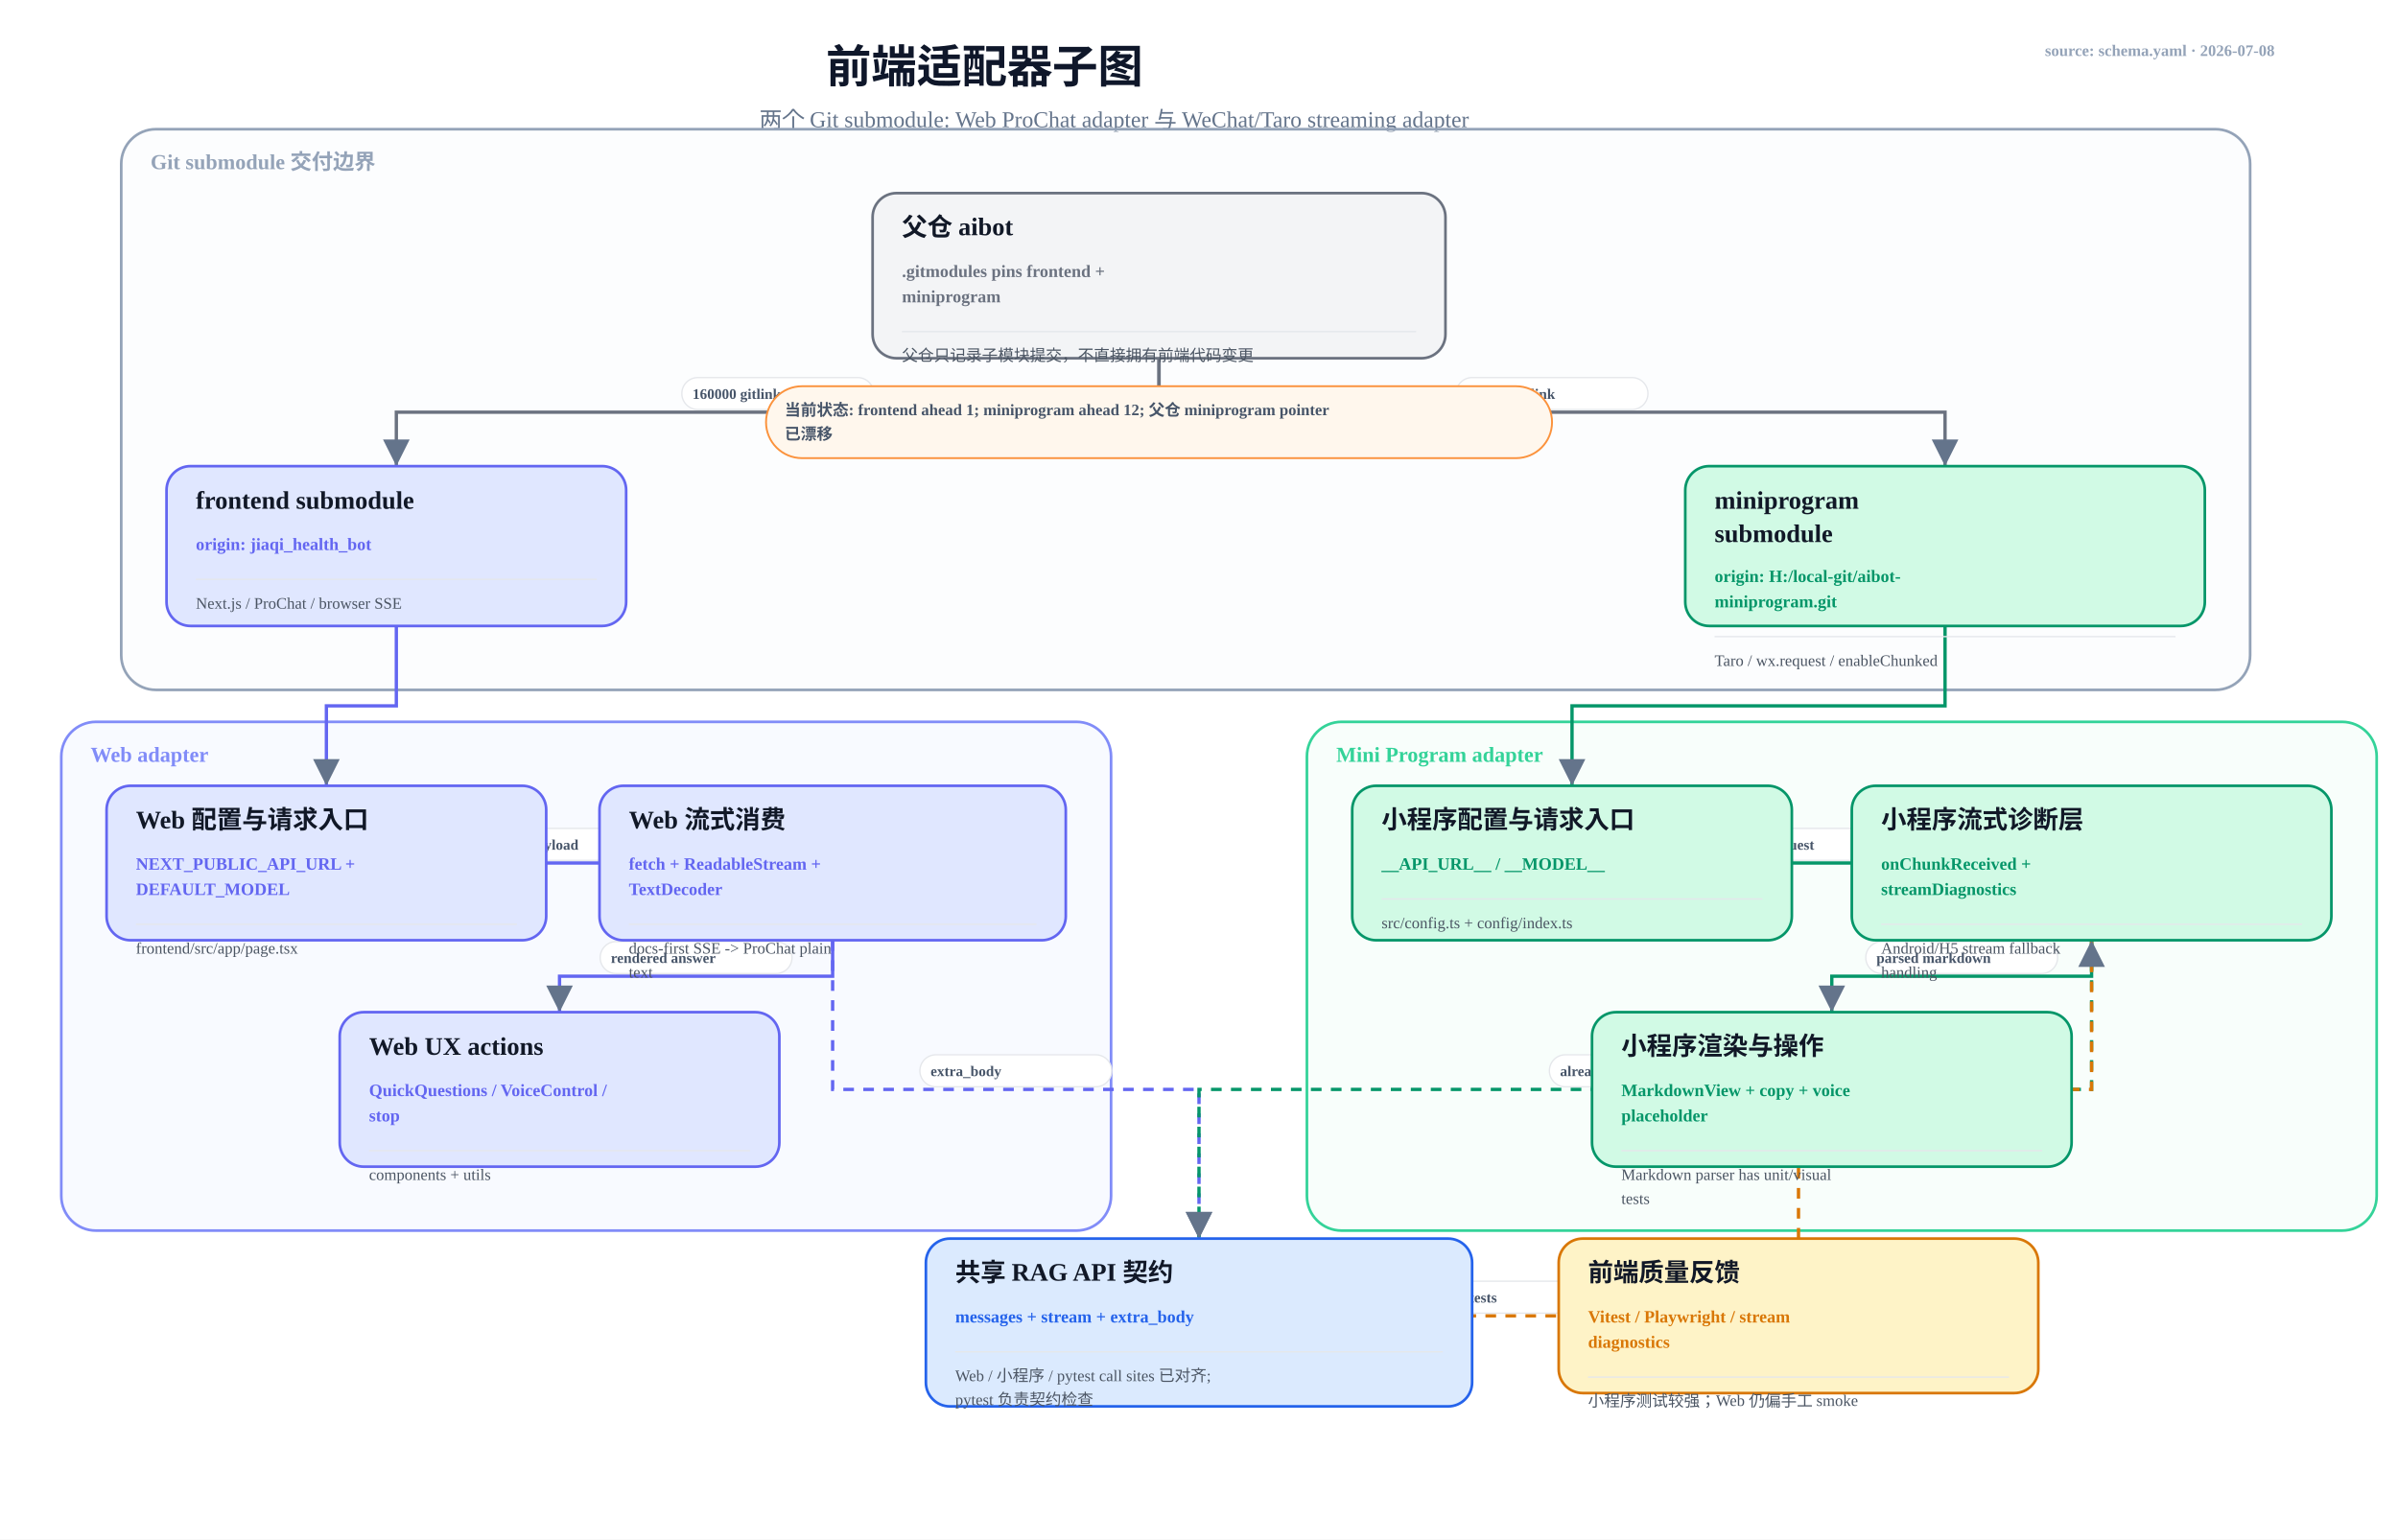
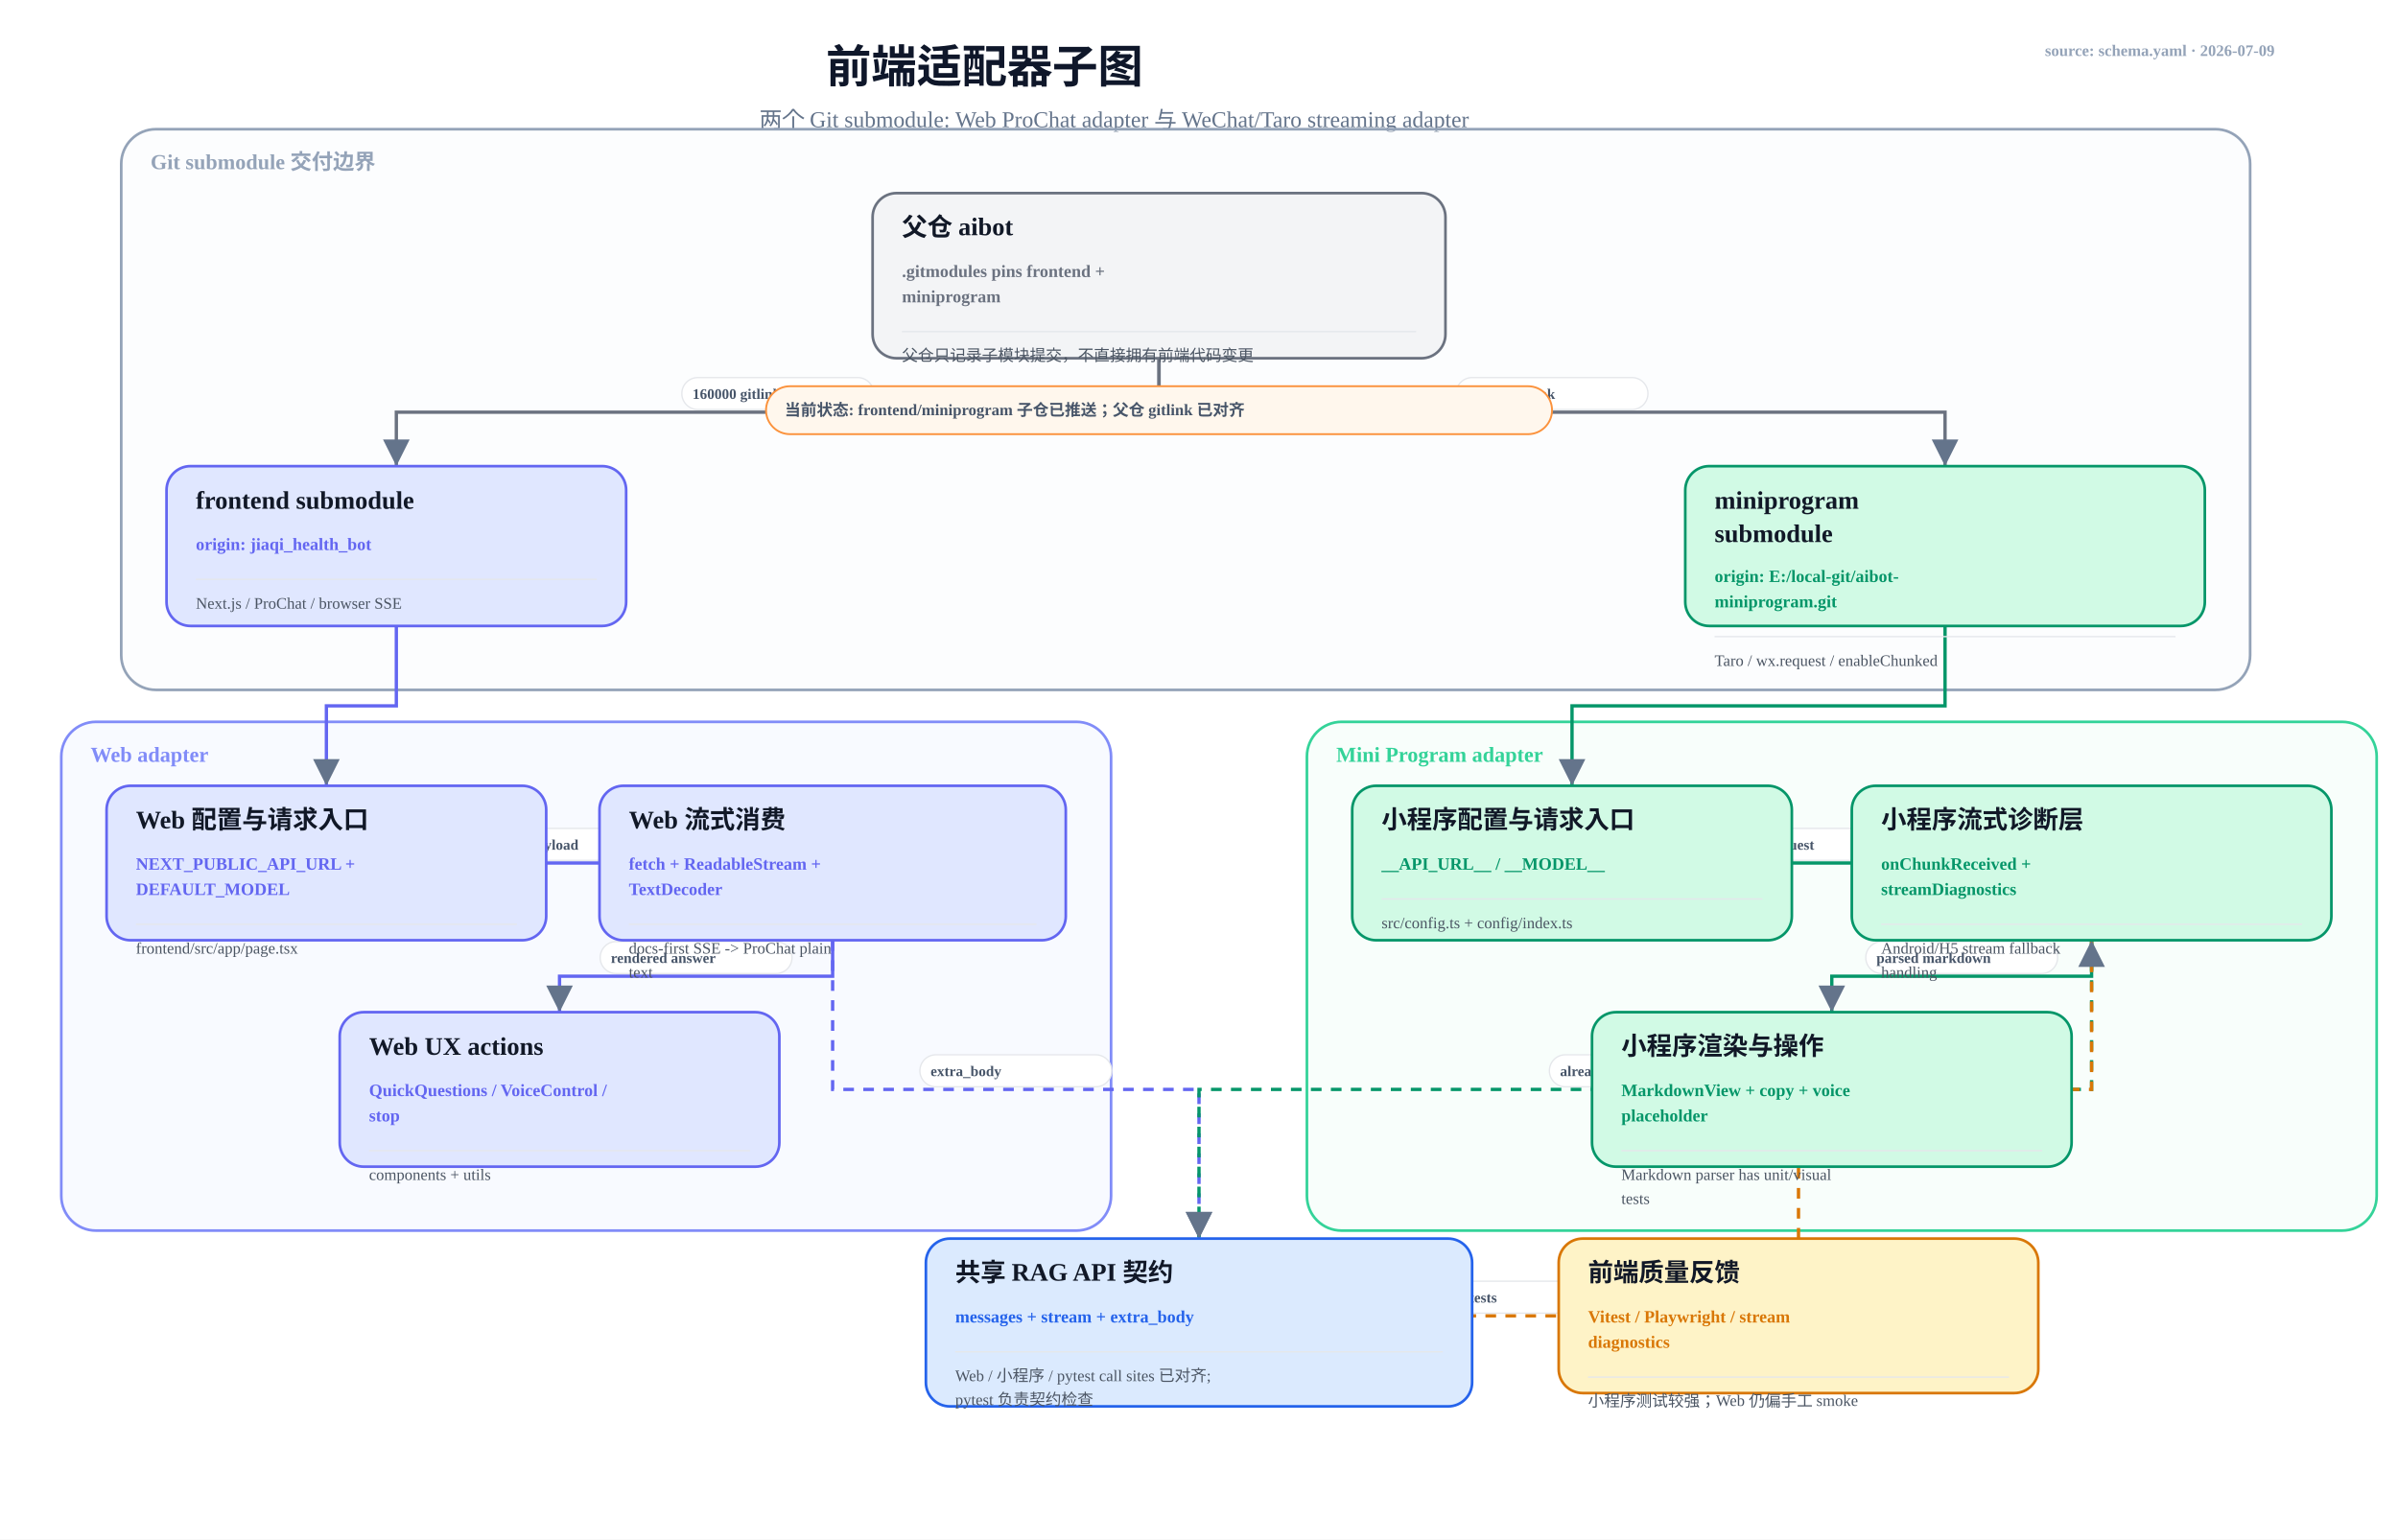
<svg xmlns="http://www.w3.org/2000/svg" width="1800" height="1156" viewBox="0 0 1800 1156">
  <defs>
    <marker id="arrow" markerWidth="12" markerHeight="12" refX="10" refY="6" orient="auto" markerUnits="strokeWidth">
      <path d="M2,2 L10,6 L2,10 Z" fill="#64748b" />
    </marker>
  </defs>
  <rect width="100%" height="100%" fill="#ffffff" />
  <text x="620.0" y="62.0" font-size="34" font-weight="800" fill="#0f172a">
    <tspan x="620.0" dy="0">前端适配器子图</tspan>
  </text>
  <text x="570.0" y="96.0" font-size="17" font-weight="400" fill="#64748b">
    <tspan x="570.0" dy="0">两个 Git submodule: Web ProChat adapter 与 WeChat/Taro streaming adapter</tspan>
  </text>
  <text x="1535.0" y="42.0" font-size="12" font-weight="600" fill="#94a3b8">
-     <tspan x="1535.0" dy="0">source: schema.yaml · 2026-07-08</tspan>
+     <tspan x="1535.0" dy="0">source: schema.yaml · 2026-07-09</tspan>
  </text>
  <g id="groups">
    <g id="group-submodule_boundary">
      <rect x="91.0" y="97.0" width="1598.0" height="421.0" rx="26" fill="#f8fafc" fill-opacity="0.38" stroke="#94a3b8" stroke-width="2" />
      <text x="113.0" y="127.0" font-size="16" font-weight="800" fill="#94a3b8">
        <tspan x="113.0" dy="0">Git submodule 交付边界</tspan>
      </text>
    </g>
    <g id="group-web_adapter">
      <rect x="46.0" y="542.0" width="788.0" height="382.0" rx="26" fill="#eef2ff" fill-opacity="0.38" stroke="#818cf8" stroke-width="2" />
      <text x="68.0" y="572.0" font-size="16" font-weight="800" fill="#818cf8">
        <tspan x="68.0" dy="0">Web adapter</tspan>
      </text>
    </g>
    <g id="group-mini_adapter">
      <rect x="981.0" y="542.0" width="803.0" height="382.0" rx="26" fill="#ecfdf5" fill-opacity="0.38" stroke="#34d399" stroke-width="2" />
      <text x="1003.0" y="572.0" font-size="16" font-weight="800" fill="#34d399">
        <tspan x="1003.0" dy="0">Mini Program adapter</tspan>
      </text>
    </g>
  </g>
  <g id="edges">
    <g class="edge edge-parent_repo-web_submodule">
      <polyline points="870.0,269.0 870.0,309.5 297.5,309.5 297.5,350.0" fill="none" stroke="#6b7280" stroke-width="2.5" marker-end="url(#arrow)" />
      <rect x="511.8" y="283.5" width="144" height="24" rx="12" fill="white" stroke="#e5e7eb" />
      <text x="519.8" y="299.5" font-size="11" font-weight="600" fill="#475569">
        <tspan x="519.8" dy="0">160000 gitlink</tspan>
      </text>
    </g>
    <g class="edge edge-parent_repo-mini_submodule">
      <polyline points="870.0,269.0 870.0,309.5 1460.0,309.5 1460.0,350.0" fill="none" stroke="#6b7280" stroke-width="2.5" marker-end="url(#arrow)" />
      <rect x="1093.0" y="283.5" width="144" height="24" rx="12" fill="white" stroke="#e5e7eb" />
      <text x="1101.0" y="299.5" font-size="11" font-weight="600" fill="#475569">
        <tspan x="1101.0" dy="0">160000 gitlink</tspan>
      </text>
    </g>
    <g class="edge edge-web_submodule-web_config">
      <polyline points="297.5,470.0 297.5,530.0 245.0,530.0 245.0,590.0" fill="none" stroke="#6366f1" stroke-width="2.5" marker-end="url(#arrow)" />
    </g>
    <g class="edge edge-web_config-web_stream">
      <polyline points="245.0,706.0 245.0,648.0 625.0,648.0 625.0,590.0" fill="none" stroke="#6366f1" stroke-width="2.5" marker-end="url(#arrow)" />
      <rect x="363.0" y="622.0" width="144" height="24" rx="12" fill="white" stroke="#e5e7eb" />
      <text x="371.0" y="638.0" font-size="11" font-weight="600" fill="#475569">
        <tspan x="371.0" dy="0">fetch payload</tspan>
      </text>
    </g>
    <g class="edge edge-web_stream-web_actions">
      <polyline points="625.0,706.0 625.0,733.0 420.0,733.0 420.0,760.0" fill="none" stroke="#6366f1" stroke-width="2.5" marker-end="url(#arrow)" />
      <rect x="450.5" y="707.0" width="144" height="24" rx="12" fill="white" stroke="#e5e7eb" />
      <text x="458.5" y="723.0" font-size="11" font-weight="600" fill="#475569">
        <tspan x="458.5" dy="0">rendered answer</tspan>
      </text>
    </g>
    <g class="edge edge-mini_submodule-mini_config">
      <polyline points="1460.0,470.0 1460.0,530.0 1180.0,530.0 1180.0,590.0" fill="none" stroke="#059669" stroke-width="2.5" marker-end="url(#arrow)" />
    </g>
    <g class="edge edge-mini_config-mini_stream">
      <polyline points="1180.0,706.0 1180.0,648.0 1570.0,648.0 1570.0,590.0" fill="none" stroke="#059669" stroke-width="2.5" marker-end="url(#arrow)" />
      <rect x="1303.0" y="622.0" width="144" height="24" rx="12" fill="white" stroke="#e5e7eb" />
      <text x="1311.0" y="638.0" font-size="11" font-weight="600" fill="#475569">
        <tspan x="1311.0" dy="0">wx.request</tspan>
      </text>
    </g>
    <g class="edge edge-mini_stream-mini_render">
      <polyline points="1570.0,706.0 1570.0,733.0 1375.0,733.0 1375.0,760.0" fill="none" stroke="#059669" stroke-width="2.5" marker-end="url(#arrow)" />
      <rect x="1400.5" y="707.0" width="144" height="24" rx="12" fill="white" stroke="#e5e7eb" />
      <text x="1408.5" y="723.0" font-size="11" font-weight="600" fill="#475569">
        <tspan x="1408.5" dy="0">parsed markdown</tspan>
      </text>
    </g>
    <g class="edge edge-web_stream-shared_contract">
      <polyline points="625.0,706.0 625.0,818.0 900.0,818.0 900.0,930.0" fill="none" stroke="#6366f1" stroke-width="2.5" marker-end="url(#arrow)" stroke-dasharray="8 7" />
      <rect x="690.5" y="792.0" width="144" height="24" rx="12" fill="white" stroke="#e5e7eb" />
      <text x="698.5" y="808.0" font-size="11" font-weight="600" fill="#475569">
        <tspan x="698.5" dy="0">extra_body</tspan>
      </text>
    </g>
    <g class="edge edge-mini_stream-shared_contract">
      <polyline points="1570.0,706.0 1570.0,818.0 900.0,818.0 900.0,930.0" fill="none" stroke="#059669" stroke-width="2.5" marker-end="url(#arrow)" stroke-dasharray="8 7" />
      <rect x="1163.0" y="792.0" width="144" height="24" rx="12" fill="white" stroke="#e5e7eb" />
      <text x="1171.0" y="808.0" font-size="11" font-weight="600" fill="#475569">
        <tspan x="1171.0" dy="0">already extra_body</tspan>
      </text>
    </g>
    <g class="edge edge-frontend_quality-mini_stream">
      <polyline points="1350.0,930.0 1350.0,818.0 1570.0,818.0 1570.0,706.0" fill="none" stroke="#d97706" stroke-width="2.5" marker-end="url(#arrow)" stroke-dasharray="8 7" />
      <rect x="1388.0" y="792.0" width="144" height="24" rx="12" fill="white" stroke="#e5e7eb" />
      <text x="1396.0" y="808.0" font-size="11" font-weight="600" fill="#475569">
        <tspan x="1396.0" dy="0">diagnostics</tspan>
      </text>
    </g>
    <g class="edge edge-frontend_quality-shared_contract">
      <polyline points="1350.0,1046.0 1350.0,988.0 900.0,988.0 900.0,930.0" fill="none" stroke="#d97706" stroke-width="2.5" marker-end="url(#arrow)" stroke-dasharray="8 7" />
      <rect x="1053.0" y="962.0" width="144" height="24" rx="12" fill="white" stroke="#e5e7eb" />
      <text x="1061.0" y="978.0" font-size="11" font-weight="600" fill="#475569">
        <tspan x="1061.0" dy="0">contract tests</tspan>
      </text>
    </g>
  </g>
  <g id="nodes">
    <g id="node-parent_repo">
      <rect x="655.0" y="145.0" width="430.0" height="124.0" rx="18" fill="#f3f4f6" stroke="#6b7280" stroke-width="2" />
      <text x="677.0" y="177.0" font-size="19" font-weight="700" fill="#111827">
        <tspan x="677.0" dy="0">父仓 aibot</tspan>
      </text>
      <text x="677.0" y="208.0" font-size="13" font-weight="700" fill="#6b7280">
        <tspan x="677.0" dy="0">.gitmodules pins frontend +</tspan>
        <tspan x="677.0" dy="19">miniprogram</tspan>
      </text>
      <line x1="677.0" y1="249.0" x2="1063.0" y2="249.0" stroke="#e5e7eb" stroke-width="1" />
      <text x="677.0" y="271.0" font-size="12" font-weight="400" fill="#4b5563">
        <tspan x="677.0" dy="0">父仓只记录子模块提交，不直接拥有前端代码变更</tspan>
      </text>
    </g>
    <g id="node-web_submodule">
      <rect x="125.0" y="350.0" width="345.0" height="120.0" rx="18" fill="#e0e7ff" stroke="#6366f1" stroke-width="2" />
      <text x="147.0" y="382.0" font-size="19" font-weight="700" fill="#111827">
        <tspan x="147.0" dy="0">frontend submodule</tspan>
      </text>
      <text x="147.0" y="413.0" font-size="13" font-weight="700" fill="#6366f1">
        <tspan x="147.0" dy="0">origin: jiaqi_health_bot</tspan>
      </text>
      <line x1="147.0" y1="435.0" x2="448.0" y2="435.0" stroke="#e5e7eb" stroke-width="1" />
      <text x="147.0" y="457.0" font-size="12" font-weight="400" fill="#4b5563">
        <tspan x="147.0" dy="0">Next.js / ProChat / browser SSE</tspan>
      </text>
    </g>
    <g id="node-mini_submodule">
      <rect x="1265.0" y="350.0" width="390.0" height="120.0" rx="18" fill="#d1fae5" stroke="#059669" stroke-width="2" />
      <text x="1287.0" y="382.0" font-size="19" font-weight="700" fill="#111827">
        <tspan x="1287.0" dy="0">miniprogram</tspan>
        <tspan x="1287.0" dy="25">submodule</tspan>
      </text>
      <text x="1287.0" y="437.0" font-size="13" font-weight="700" fill="#059669">
-         <tspan x="1287.0" dy="0">origin: H:/local-git/aibot-</tspan>
+         <tspan x="1287.0" dy="0">origin: E:/local-git/aibot-</tspan>
        <tspan x="1287.0" dy="19">miniprogram.git</tspan>
      </text>
      <line x1="1287.0" y1="478.0" x2="1633.0" y2="478.0" stroke="#e5e7eb" stroke-width="1" />
      <text x="1287.0" y="500.0" font-size="12" font-weight="400" fill="#4b5563">
        <tspan x="1287.0" dy="0">Taro / wx.request / enableChunked</tspan>
      </text>
    </g>
    <g id="node-web_config">
      <rect x="80.0" y="590.0" width="330.0" height="116.0" rx="18" fill="#e0e7ff" stroke="#6366f1" stroke-width="2" />
      <text x="102.0" y="622.0" font-size="19" font-weight="700" fill="#111827">
        <tspan x="102.0" dy="0">Web 配置与请求入口</tspan>
      </text>
      <text x="102.0" y="653.0" font-size="13" font-weight="700" fill="#6366f1">
        <tspan x="102.0" dy="0">NEXT_PUBLIC_API_URL +</tspan>
        <tspan x="102.0" dy="19">DEFAULT_MODEL</tspan>
      </text>
      <line x1="102.0" y1="694.0" x2="388.0" y2="694.0" stroke="#e5e7eb" stroke-width="1" />
      <text x="102.0" y="716.0" font-size="12" font-weight="400" fill="#4b5563">
        <tspan x="102.0" dy="0">frontend/src/app/page.tsx</tspan>
      </text>
    </g>
    <g id="node-web_stream">
      <rect x="450.0" y="590.0" width="350.0" height="116.0" rx="18" fill="#e0e7ff" stroke="#6366f1" stroke-width="2" />
      <text x="472.0" y="622.0" font-size="19" font-weight="700" fill="#111827">
        <tspan x="472.0" dy="0">Web 流式消费</tspan>
      </text>
      <text x="472.0" y="653.0" font-size="13" font-weight="700" fill="#6366f1">
        <tspan x="472.0" dy="0">fetch + ReadableStream +</tspan>
        <tspan x="472.0" dy="19">TextDecoder</tspan>
      </text>
      <line x1="472.0" y1="694.0" x2="778.0" y2="694.0" stroke="#e5e7eb" stroke-width="1" />
      <text x="472.0" y="716.0" font-size="12" font-weight="400" fill="#4b5563">
        <tspan x="472.0" dy="0">docs-first SSE -&gt; ProChat plain</tspan>
        <tspan x="472.0" dy="18">text</tspan>
      </text>
    </g>
    <g id="node-web_actions">
      <rect x="255.0" y="760.0" width="330.0" height="116.0" rx="18" fill="#e0e7ff" stroke="#6366f1" stroke-width="2" />
      <text x="277.0" y="792.0" font-size="19" font-weight="700" fill="#111827">
        <tspan x="277.0" dy="0">Web UX actions</tspan>
      </text>
      <text x="277.0" y="823.0" font-size="13" font-weight="700" fill="#6366f1">
        <tspan x="277.0" dy="0">QuickQuestions / VoiceControl /</tspan>
        <tspan x="277.0" dy="19">stop</tspan>
      </text>
      <line x1="277.0" y1="864.0" x2="563.0" y2="864.0" stroke="#e5e7eb" stroke-width="1" />
      <text x="277.0" y="886.0" font-size="12" font-weight="400" fill="#4b5563">
        <tspan x="277.0" dy="0">components + utils</tspan>
      </text>
    </g>
    <g id="node-mini_config">
      <rect x="1015.0" y="590.0" width="330.0" height="116.0" rx="18" fill="#d1fae5" stroke="#059669" stroke-width="2" />
      <text x="1037.0" y="622.0" font-size="19" font-weight="700" fill="#111827">
        <tspan x="1037.0" dy="0">小程序配置与请求入口</tspan>
      </text>
      <text x="1037.0" y="653.0" font-size="13" font-weight="700" fill="#059669">
        <tspan x="1037.0" dy="0">__API_URL__ / __MODEL__</tspan>
      </text>
      <line x1="1037.0" y1="675.0" x2="1323.0" y2="675.0" stroke="#e5e7eb" stroke-width="1" />
      <text x="1037.0" y="697.0" font-size="12" font-weight="400" fill="#4b5563">
        <tspan x="1037.0" dy="0">src/config.ts + config/index.ts</tspan>
      </text>
    </g>
    <g id="node-mini_stream">
      <rect x="1390.0" y="590.0" width="360.0" height="116.0" rx="18" fill="#d1fae5" stroke="#059669" stroke-width="2" />
      <text x="1412.0" y="622.0" font-size="19" font-weight="700" fill="#111827">
        <tspan x="1412.0" dy="0">小程序流式诊断层</tspan>
      </text>
      <text x="1412.0" y="653.0" font-size="13" font-weight="700" fill="#059669">
        <tspan x="1412.0" dy="0">onChunkReceived +</tspan>
        <tspan x="1412.0" dy="19">streamDiagnostics</tspan>
      </text>
      <line x1="1412.0" y1="694.0" x2="1728.0" y2="694.0" stroke="#e5e7eb" stroke-width="1" />
      <text x="1412.0" y="716.0" font-size="12" font-weight="400" fill="#4b5563">
        <tspan x="1412.0" dy="0">Android/H5 stream fallback</tspan>
        <tspan x="1412.0" dy="18">handling</tspan>
      </text>
    </g>
    <g id="node-mini_render">
      <rect x="1195.0" y="760.0" width="360.0" height="116.0" rx="18" fill="#d1fae5" stroke="#059669" stroke-width="2" />
      <text x="1217.0" y="792.0" font-size="19" font-weight="700" fill="#111827">
        <tspan x="1217.0" dy="0">小程序渲染与操作</tspan>
      </text>
      <text x="1217.0" y="823.0" font-size="13" font-weight="700" fill="#059669">
        <tspan x="1217.0" dy="0">MarkdownView + copy + voice</tspan>
        <tspan x="1217.0" dy="19">placeholder</tspan>
      </text>
      <line x1="1217.0" y1="864.0" x2="1533.0" y2="864.0" stroke="#e5e7eb" stroke-width="1" />
      <text x="1217.0" y="886.0" font-size="12" font-weight="400" fill="#4b5563">
        <tspan x="1217.0" dy="0">Markdown parser has unit/visual</tspan>
        <tspan x="1217.0" dy="18">tests</tspan>
      </text>
    </g>
    <g id="node-shared_contract">
      <rect x="695.0" y="930.0" width="410.0" height="126.0" rx="18" fill="#dbeafe" stroke="#2563eb" stroke-width="2" />
      <text x="717.0" y="962.0" font-size="19" font-weight="700" fill="#111827">
        <tspan x="717.0" dy="0">共享 RAG API 契约</tspan>
      </text>
      <text x="717.0" y="993.0" font-size="13" font-weight="700" fill="#2563eb">
        <tspan x="717.0" dy="0">messages + stream + extra_body</tspan>
      </text>
      <line x1="717.0" y1="1015.0" x2="1083.0" y2="1015.0" stroke="#e5e7eb" stroke-width="1" />
      <text x="717.0" y="1037.0" font-size="12" font-weight="400" fill="#4b5563">
        <tspan x="717.0" dy="0">Web / 小程序 / pytest call sites 已对齐;</tspan>
        <tspan x="717.0" dy="18">pytest 负责契约检查</tspan>
      </text>
    </g>
    <g id="node-frontend_quality">
      <rect x="1170.0" y="930.0" width="360.0" height="116.0" rx="18" fill="#fef3c7" stroke="#d97706" stroke-width="2" />
      <text x="1192.0" y="962.0" font-size="19" font-weight="700" fill="#111827">
        <tspan x="1192.0" dy="0">前端质量反馈</tspan>
      </text>
      <text x="1192.0" y="993.0" font-size="13" font-weight="700" fill="#d97706">
        <tspan x="1192.0" dy="0">Vitest / Playwright / stream</tspan>
        <tspan x="1192.0" dy="19">diagnostics</tspan>
      </text>
      <line x1="1192.0" y1="1034.0" x2="1508.0" y2="1034.0" stroke="#e5e7eb" stroke-width="1" />
      <text x="1192.0" y="1056.0" font-size="12" font-weight="400" fill="#4b5563">
        <tspan x="1192.0" dy="0">小程序测试较强；Web 仍偏手工 smoke</tspan>
      </text>
    </g>
  </g>
  <g id="callouts">
    <g id="callout-submodule_state">
-       <rect x="575.0" y="290.0" width="590.0" height="54.0" rx="27.0" fill="#fff7ed" stroke="#fb923c" stroke-width="1.4" />
+       <rect x="575.0" y="290.0" width="590.0" height="36.0" rx="18.0" fill="#fff7ed" stroke="#fb923c" stroke-width="1.4" />
      <text x="589.0" y="312.0" font-size="12" font-weight="700" fill="#475569">
-         <tspan x="589.0" dy="0">当前状态: frontend ahead 1; miniprogram ahead 12; 父仓 miniprogram pointer</tspan>
-         <tspan x="589.0" dy="18">已漂移</tspan>
+         <tspan x="589.0" dy="0">当前状态: frontend/miniprogram 子仓已推送；父仓 gitlink 已对齐</tspan>
      </text>
    </g>
  </g>
</svg>
